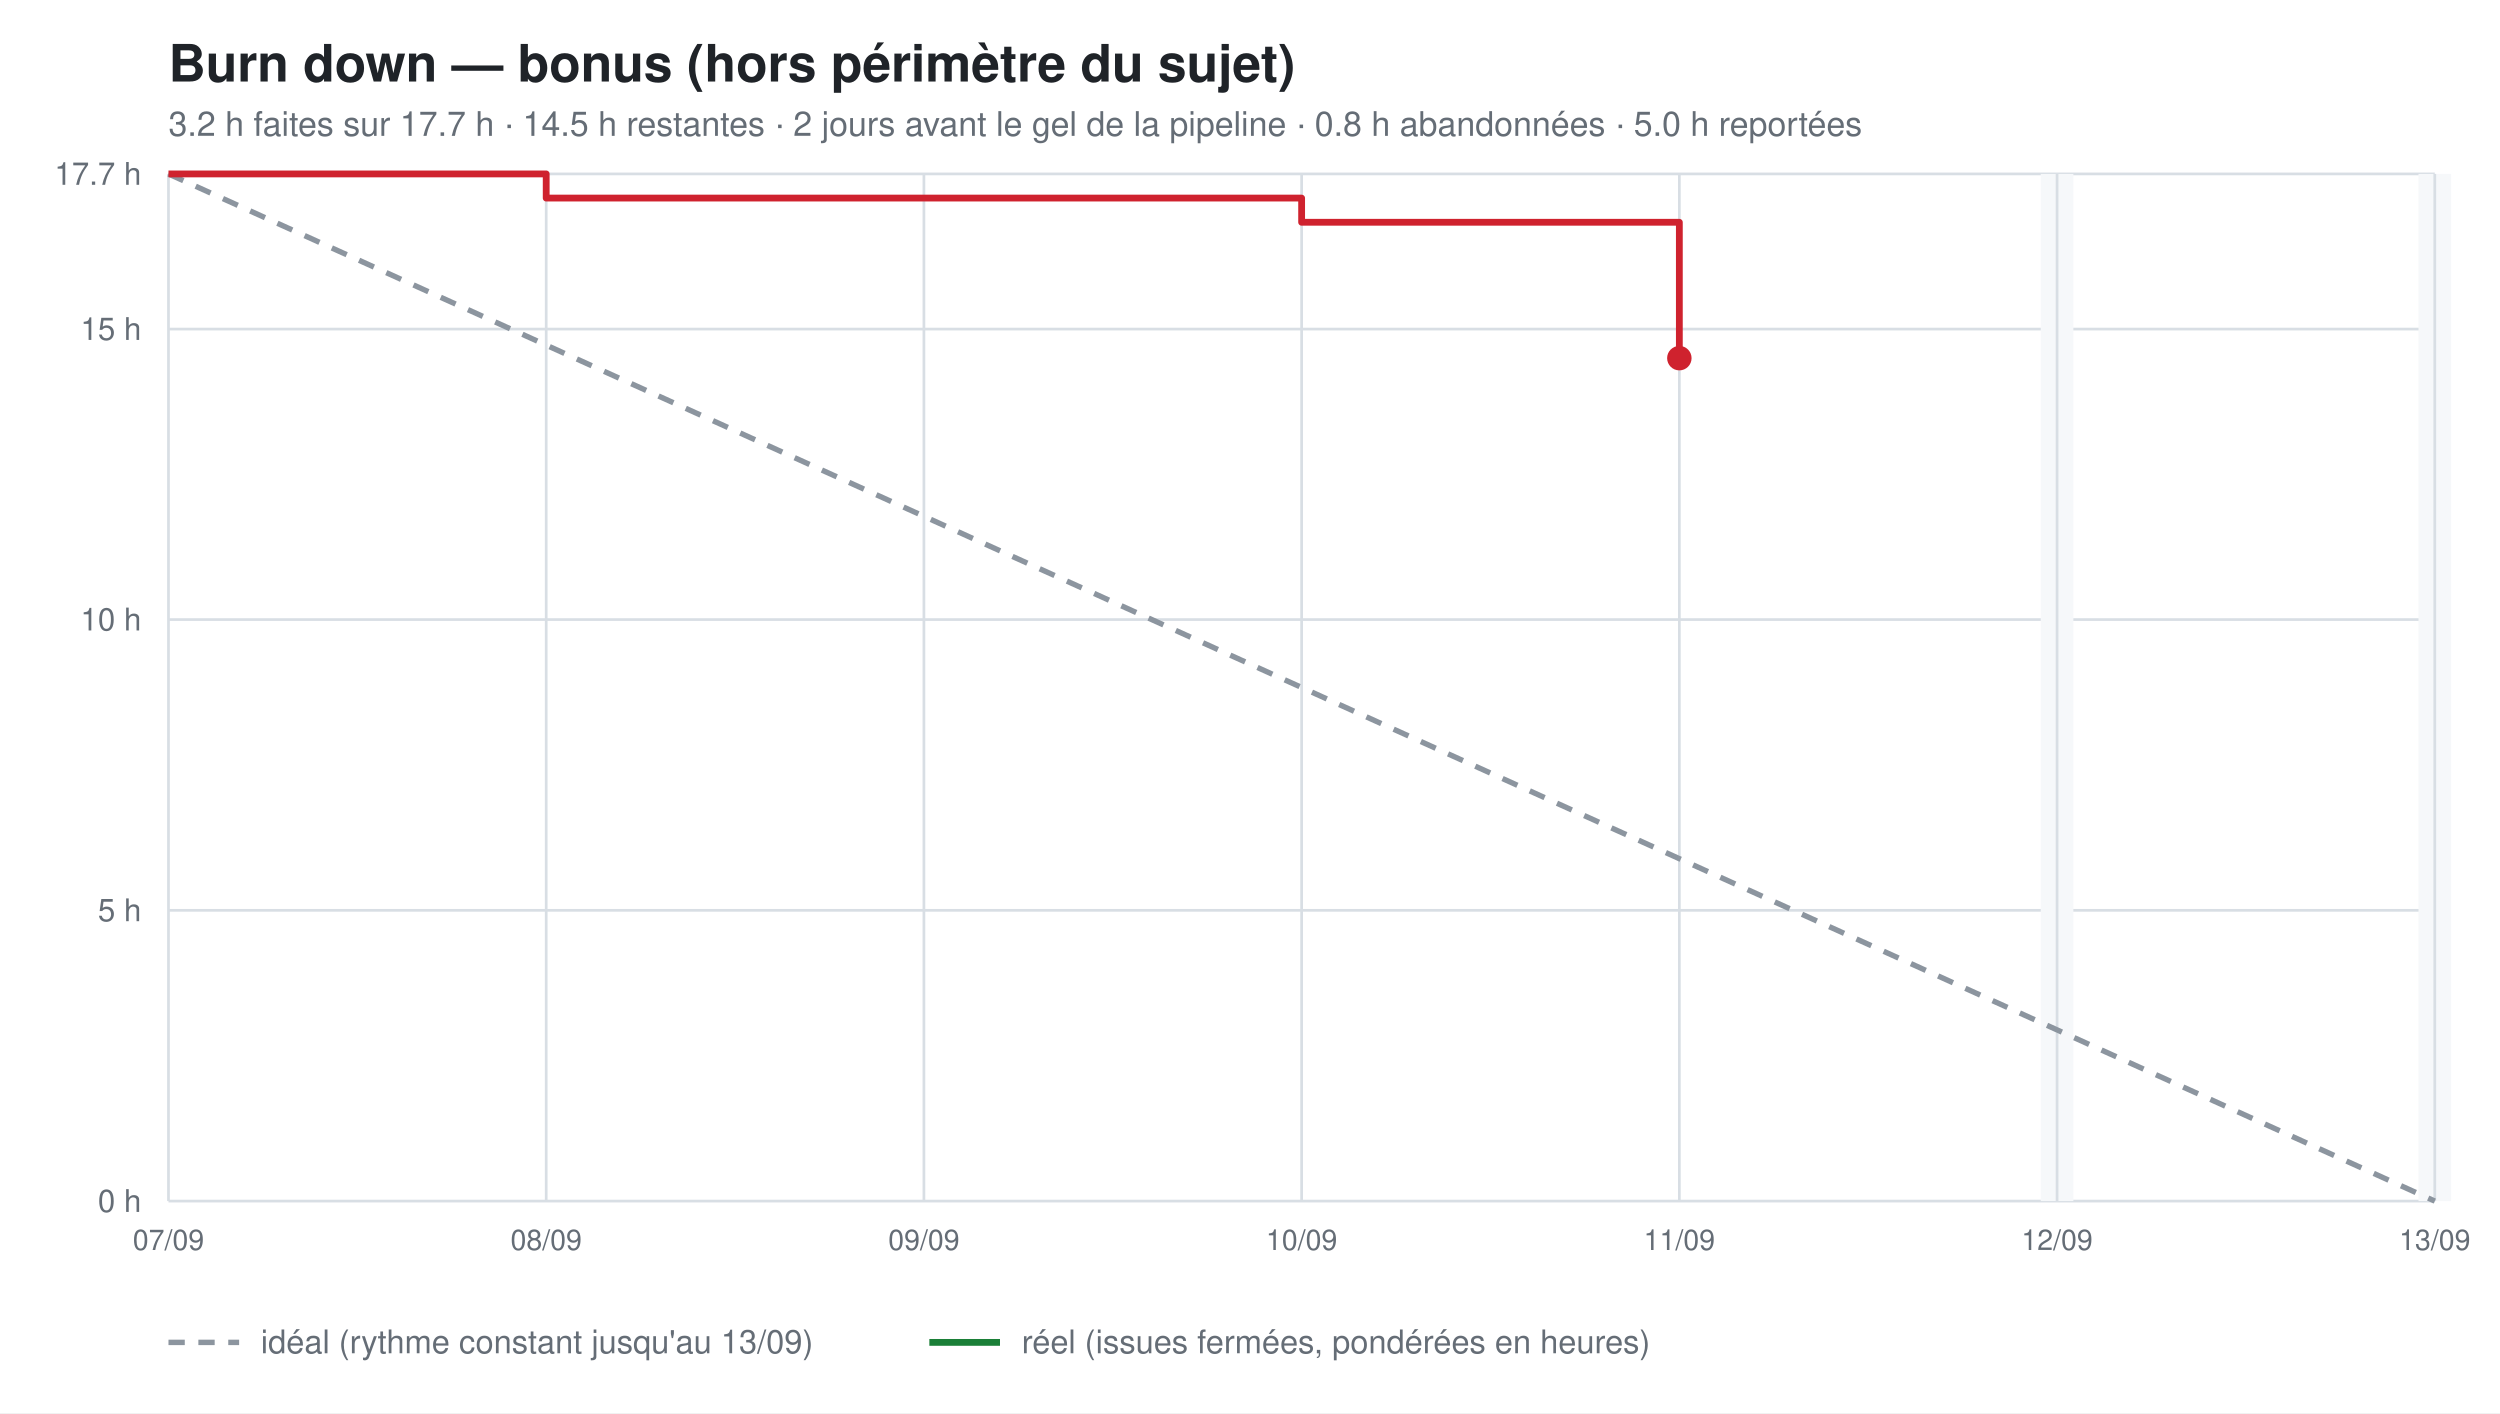
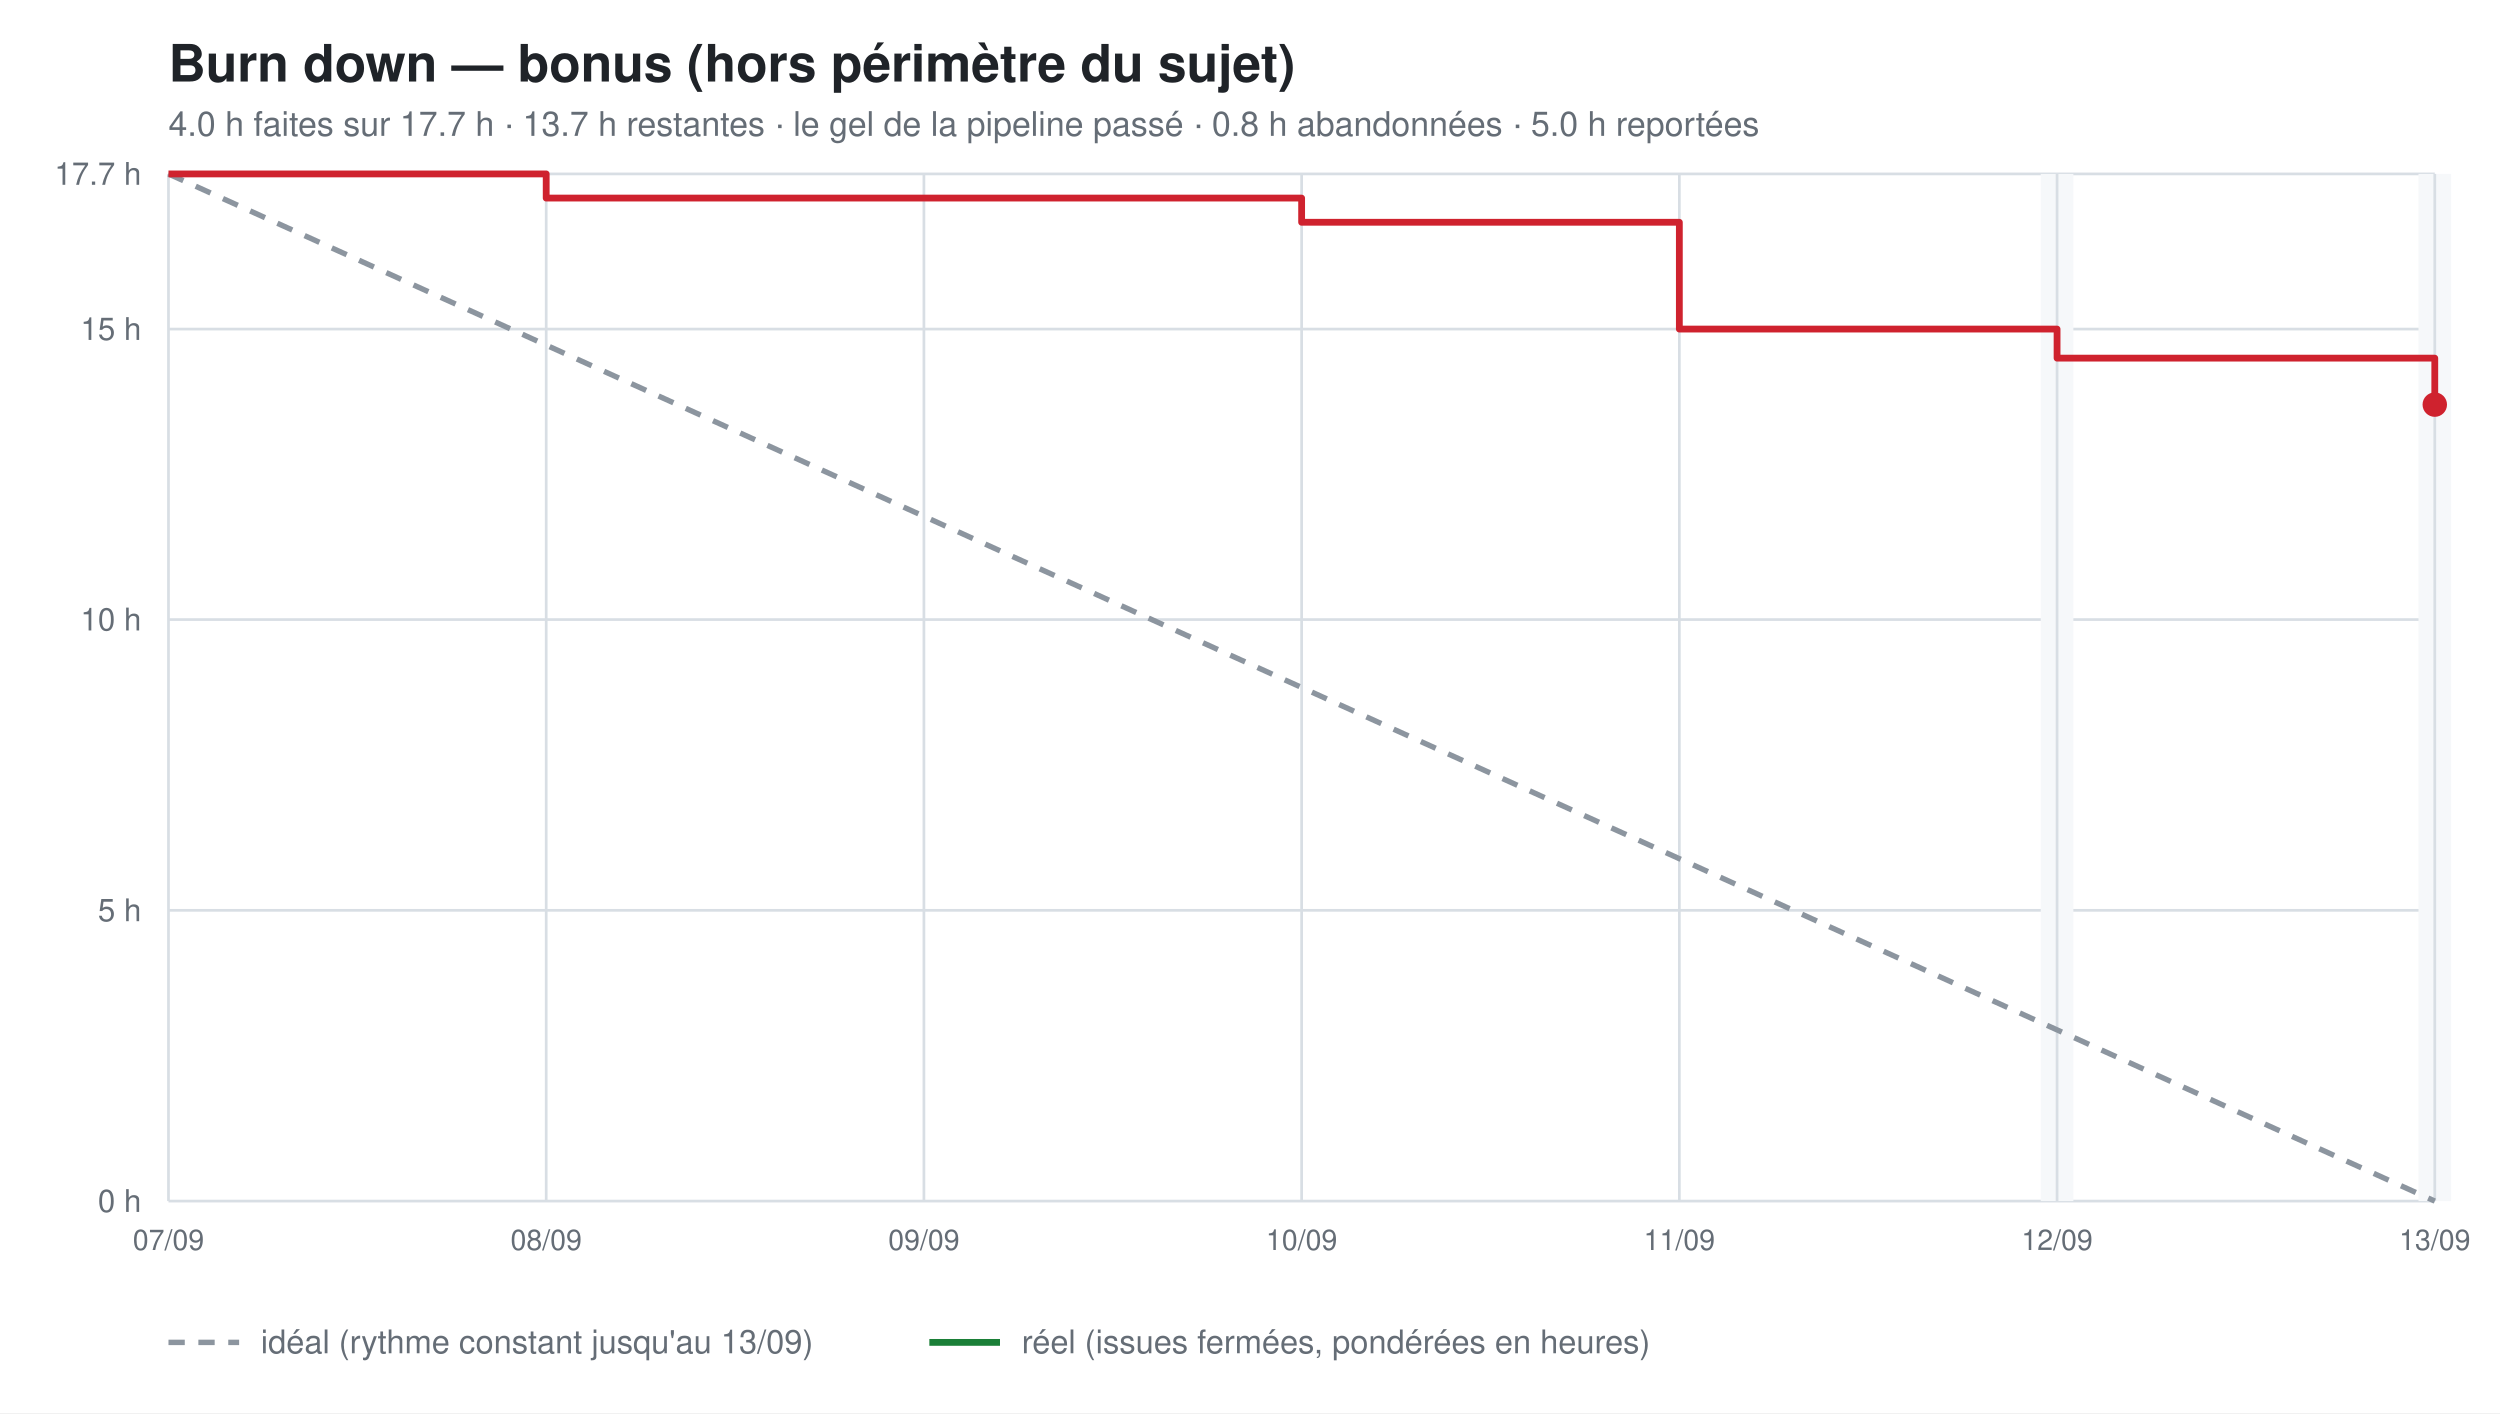
<svg xmlns="http://www.w3.org/2000/svg" width="920" height="520" viewBox="0 0 920 520" font-family="Segoe UI, Helvetica, Arial, sans-serif">
  <rect width="920" height="520" fill="#ffffff" />
  <text x="62" y="30" font-size="19" font-weight="600" fill="#1f2328">Burn down — bonus (hors périmètre du sujet)</text>
-   <text x="62" y="50" font-size="12.5" fill="#656d76">3.2 h faites sur 17.7 h · 14.5 h restantes · 2 jours avant le gel de la pipeline · 0.8 h abandonnées · 5.0 h reportées</text>
+   <text x="62" y="50" font-size="12.5" fill="#656d76">4.0 h faites sur 17.7 h · 13.7 h restantes · le gel de la pipeline passé · 0.8 h abandonnées · 5.0 h reportées</text>
  <line x1="62" y1="442.0" x2="896" y2="442.0" stroke="#d8dee4" stroke-width="1" />
  <text x="52" y="446.0" font-size="11.5" fill="#656d76" text-anchor="end">0 h</text>
  <line x1="62" y1="335.0" x2="896" y2="335.0" stroke="#d8dee4" stroke-width="1" />
  <text x="52" y="339.0" font-size="11.5" fill="#656d76" text-anchor="end">5 h</text>
  <line x1="62" y1="228.0" x2="896" y2="228.0" stroke="#d8dee4" stroke-width="1" />
  <text x="52" y="232.0" font-size="11.5" fill="#656d76" text-anchor="end">10 h</text>
  <line x1="62" y1="121.1" x2="896" y2="121.1" stroke="#d8dee4" stroke-width="1" />
  <text x="52" y="125.1" font-size="11.5" fill="#656d76" text-anchor="end">15 h</text>
  <line x1="62" y1="64.0" x2="896" y2="64.0" stroke="#d8dee4" stroke-width="1" />
  <text x="52" y="68.0" font-size="11.5" fill="#656d76" text-anchor="end">17.7 h</text>
  <line x1="62.0" y1="64" x2="62.0" y2="442" stroke="#d8dee4" stroke-width="1" />
  <text x="62.0" y="460" font-size="10.5" fill="#656d76" text-anchor="middle">07/09</text>
  <line x1="201.0" y1="64" x2="201.0" y2="442" stroke="#d8dee4" stroke-width="1" />
  <text x="201.0" y="460" font-size="10.5" fill="#656d76" text-anchor="middle">08/09</text>
  <line x1="340.0" y1="64" x2="340.0" y2="442" stroke="#d8dee4" stroke-width="1" />
  <text x="340.0" y="460" font-size="10.5" fill="#656d76" text-anchor="middle">09/09</text>
  <line x1="479.0" y1="64" x2="479.0" y2="442" stroke="#d8dee4" stroke-width="1" />
  <text x="479.0" y="460" font-size="10.5" fill="#656d76" text-anchor="middle">10/09</text>
  <line x1="618.0" y1="64" x2="618.0" y2="442" stroke="#d8dee4" stroke-width="1" />
  <text x="618.0" y="460" font-size="10.5" fill="#656d76" text-anchor="middle">11/09</text>
  <rect x="751.0" y="64" width="12" height="378" fill="#f6f8fa" />
  <line x1="757.0" y1="64" x2="757.0" y2="442" stroke="#d8dee4" stroke-width="1" />
  <text x="757.0" y="460" font-size="10.5" fill="#656d76" text-anchor="middle">12/09</text>
  <rect x="890.0" y="64" width="12" height="378" fill="#f6f8fa" />
  <line x1="896.0" y1="64" x2="896.0" y2="442" stroke="#d8dee4" stroke-width="1" />
  <text x="896.0" y="460" font-size="10.5" fill="#656d76" text-anchor="middle">13/09</text>
  <line x1="62.0" y1="64.0" x2="896.0" y2="442.0" stroke="#8c959f" stroke-width="2" stroke-dasharray="6 5" />
-   <polyline points="62.0,64.0 201.0,64.0 201.0,72.9 340.0,72.9 340.0,72.9 479.0,72.9 479.0,81.8 618.0,81.8 618.0,121.1 618.0,121.1 618.0,131.8" fill="none" stroke="#cf222e" stroke-width="2.5" stroke-linejoin="round" />
-   <circle cx="618.0" cy="131.8" r="4.5" fill="#cf222e" />
+   <polyline points="62.0,64.0 201.0,64.0 201.0,72.9 340.0,72.9 340.0,72.9 479.0,72.9 479.0,81.8 618.0,81.8 618.0,121.1 757.0,121.1 757.0,131.8 896.0,131.8 896.0,148.9 896.0,148.9 896.0,148.9" fill="none" stroke="#cf222e" stroke-width="2.5" stroke-linejoin="round" />
+   <circle cx="896.0" cy="148.9" r="4.5" fill="#cf222e" />
  <line x1="62" y1="494" x2="88" y2="494" stroke="#8c959f" stroke-width="2" stroke-dasharray="6 5" />
  <text x="96" y="498" font-size="12" fill="#656d76">idéal (rythme constant jusqu'au 13/09)</text>
  <line x1="342" y1="494" x2="368" y2="494" stroke="#1a7f37" stroke-width="2.5" />
  <text x="376" y="498" font-size="12" fill="#656d76">réel (issues fermées, pondérées en heures)</text>
</svg>
